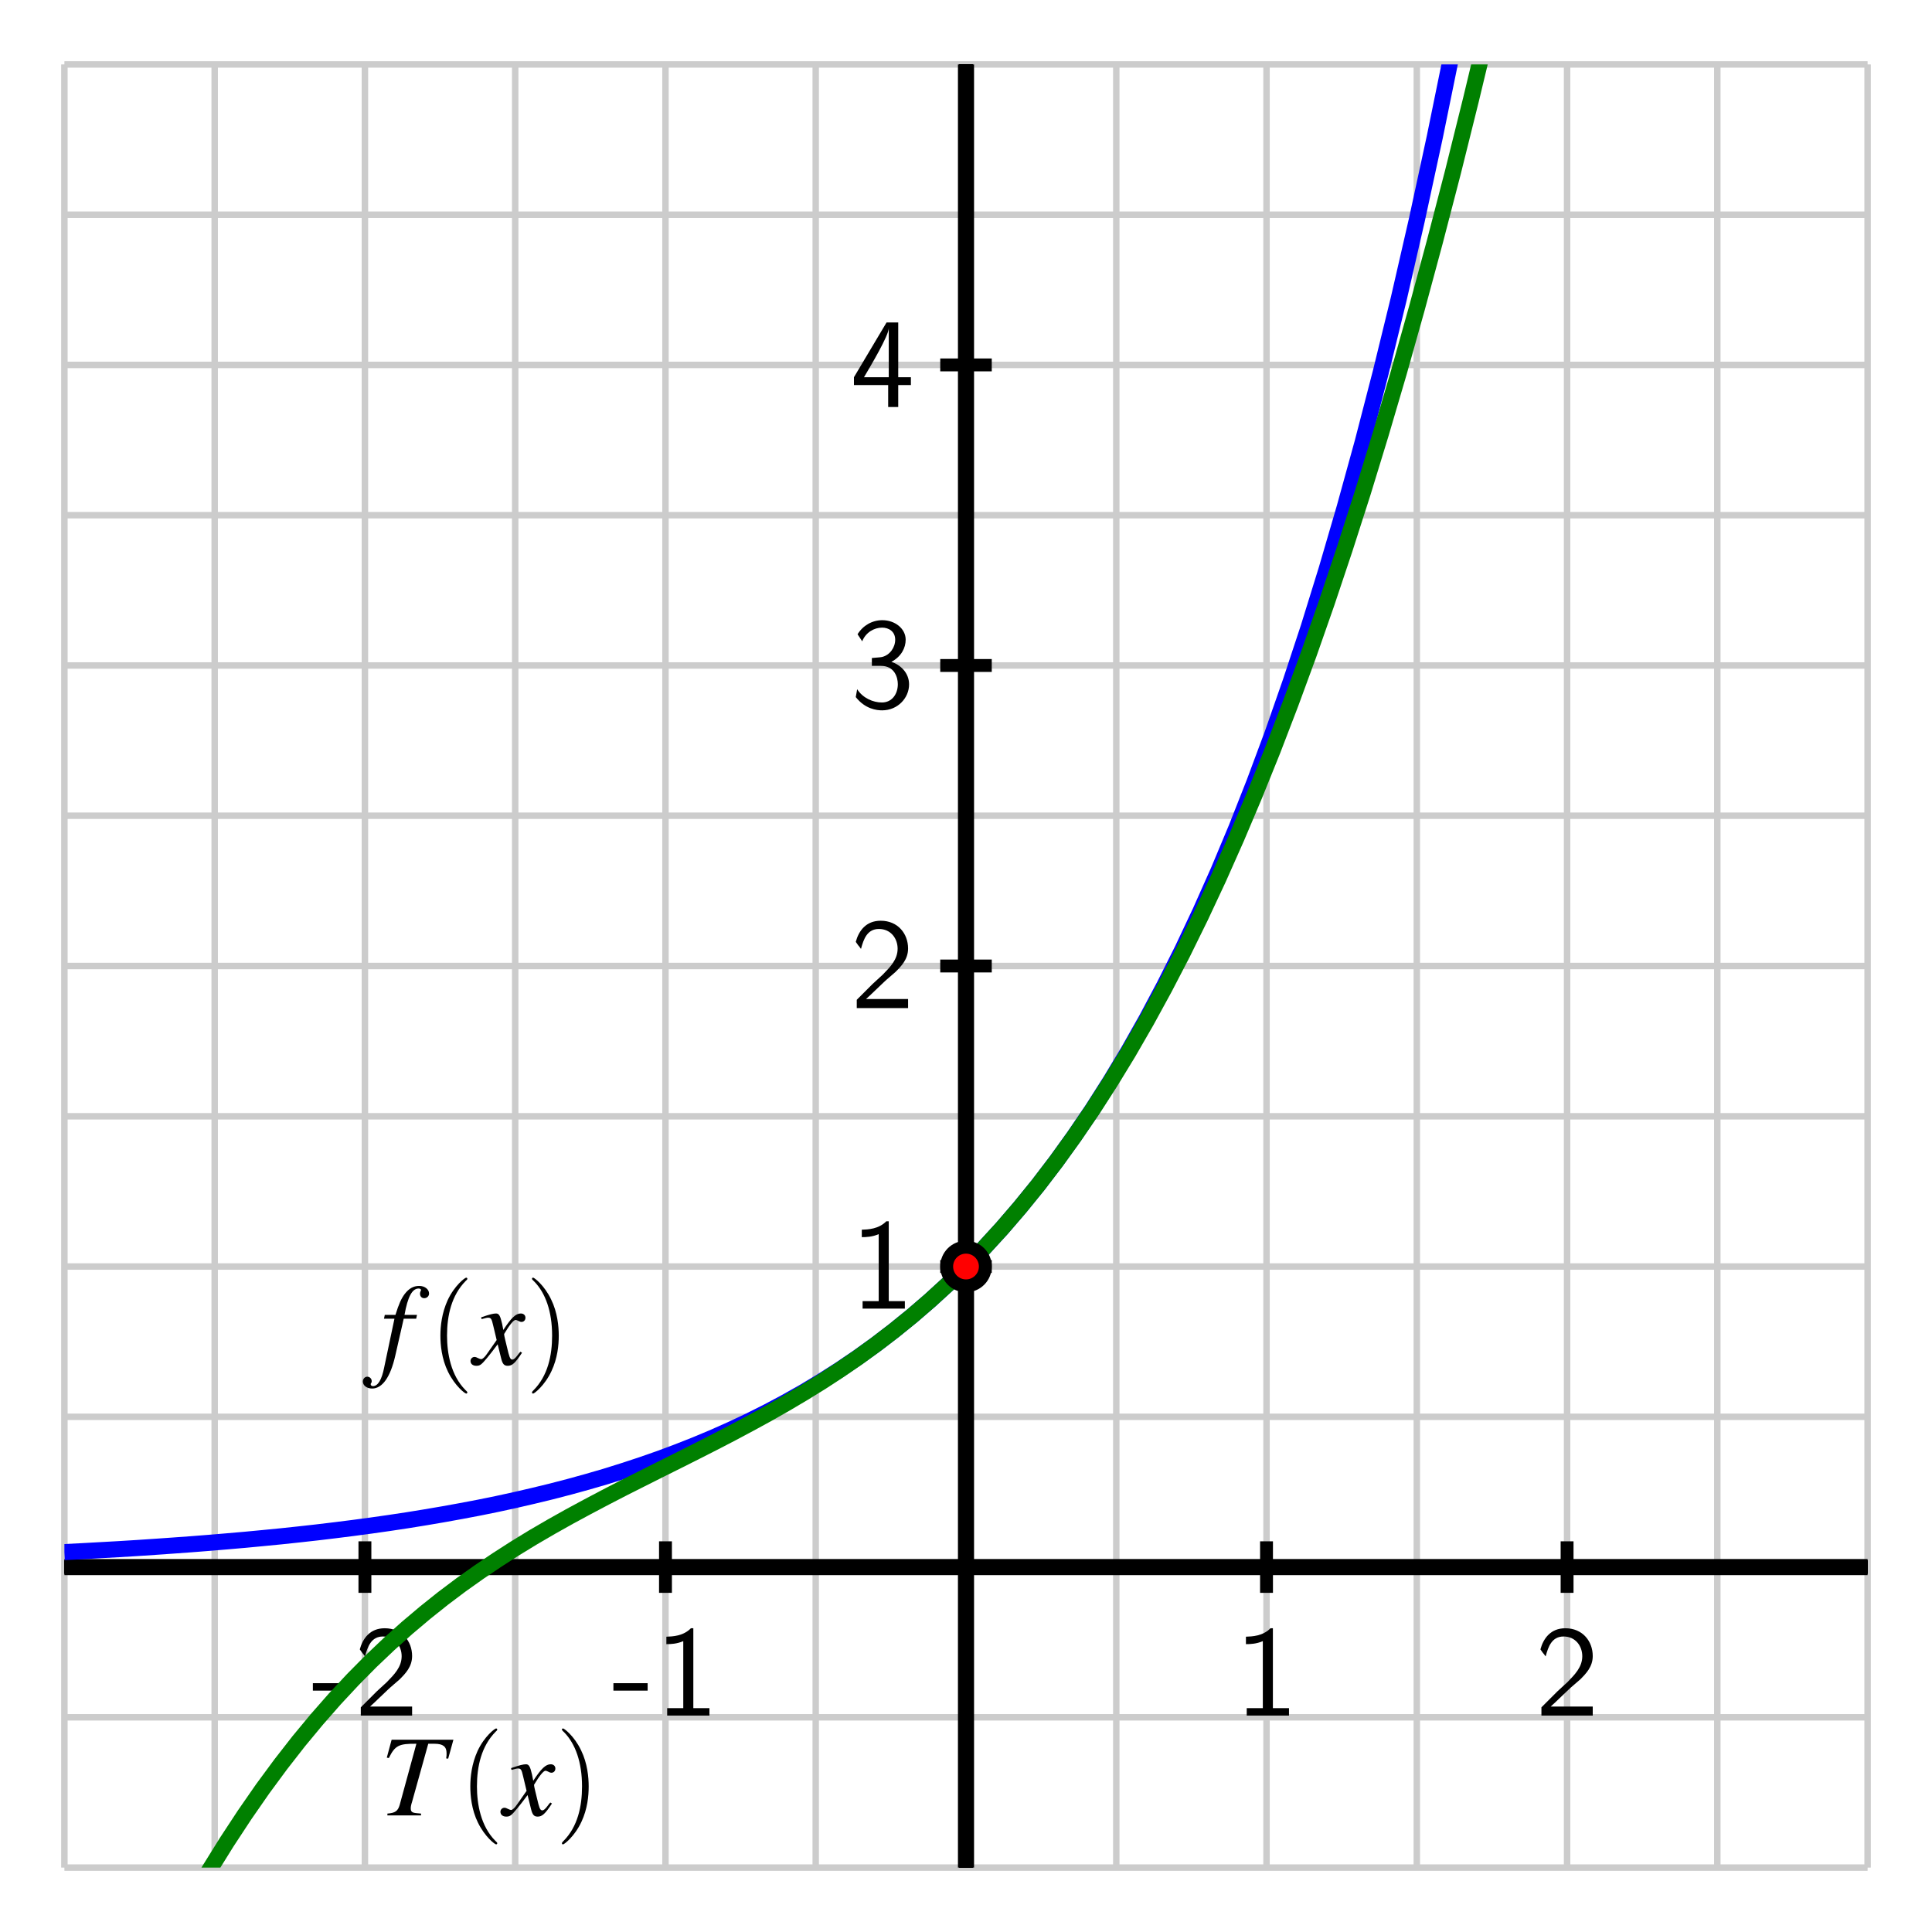
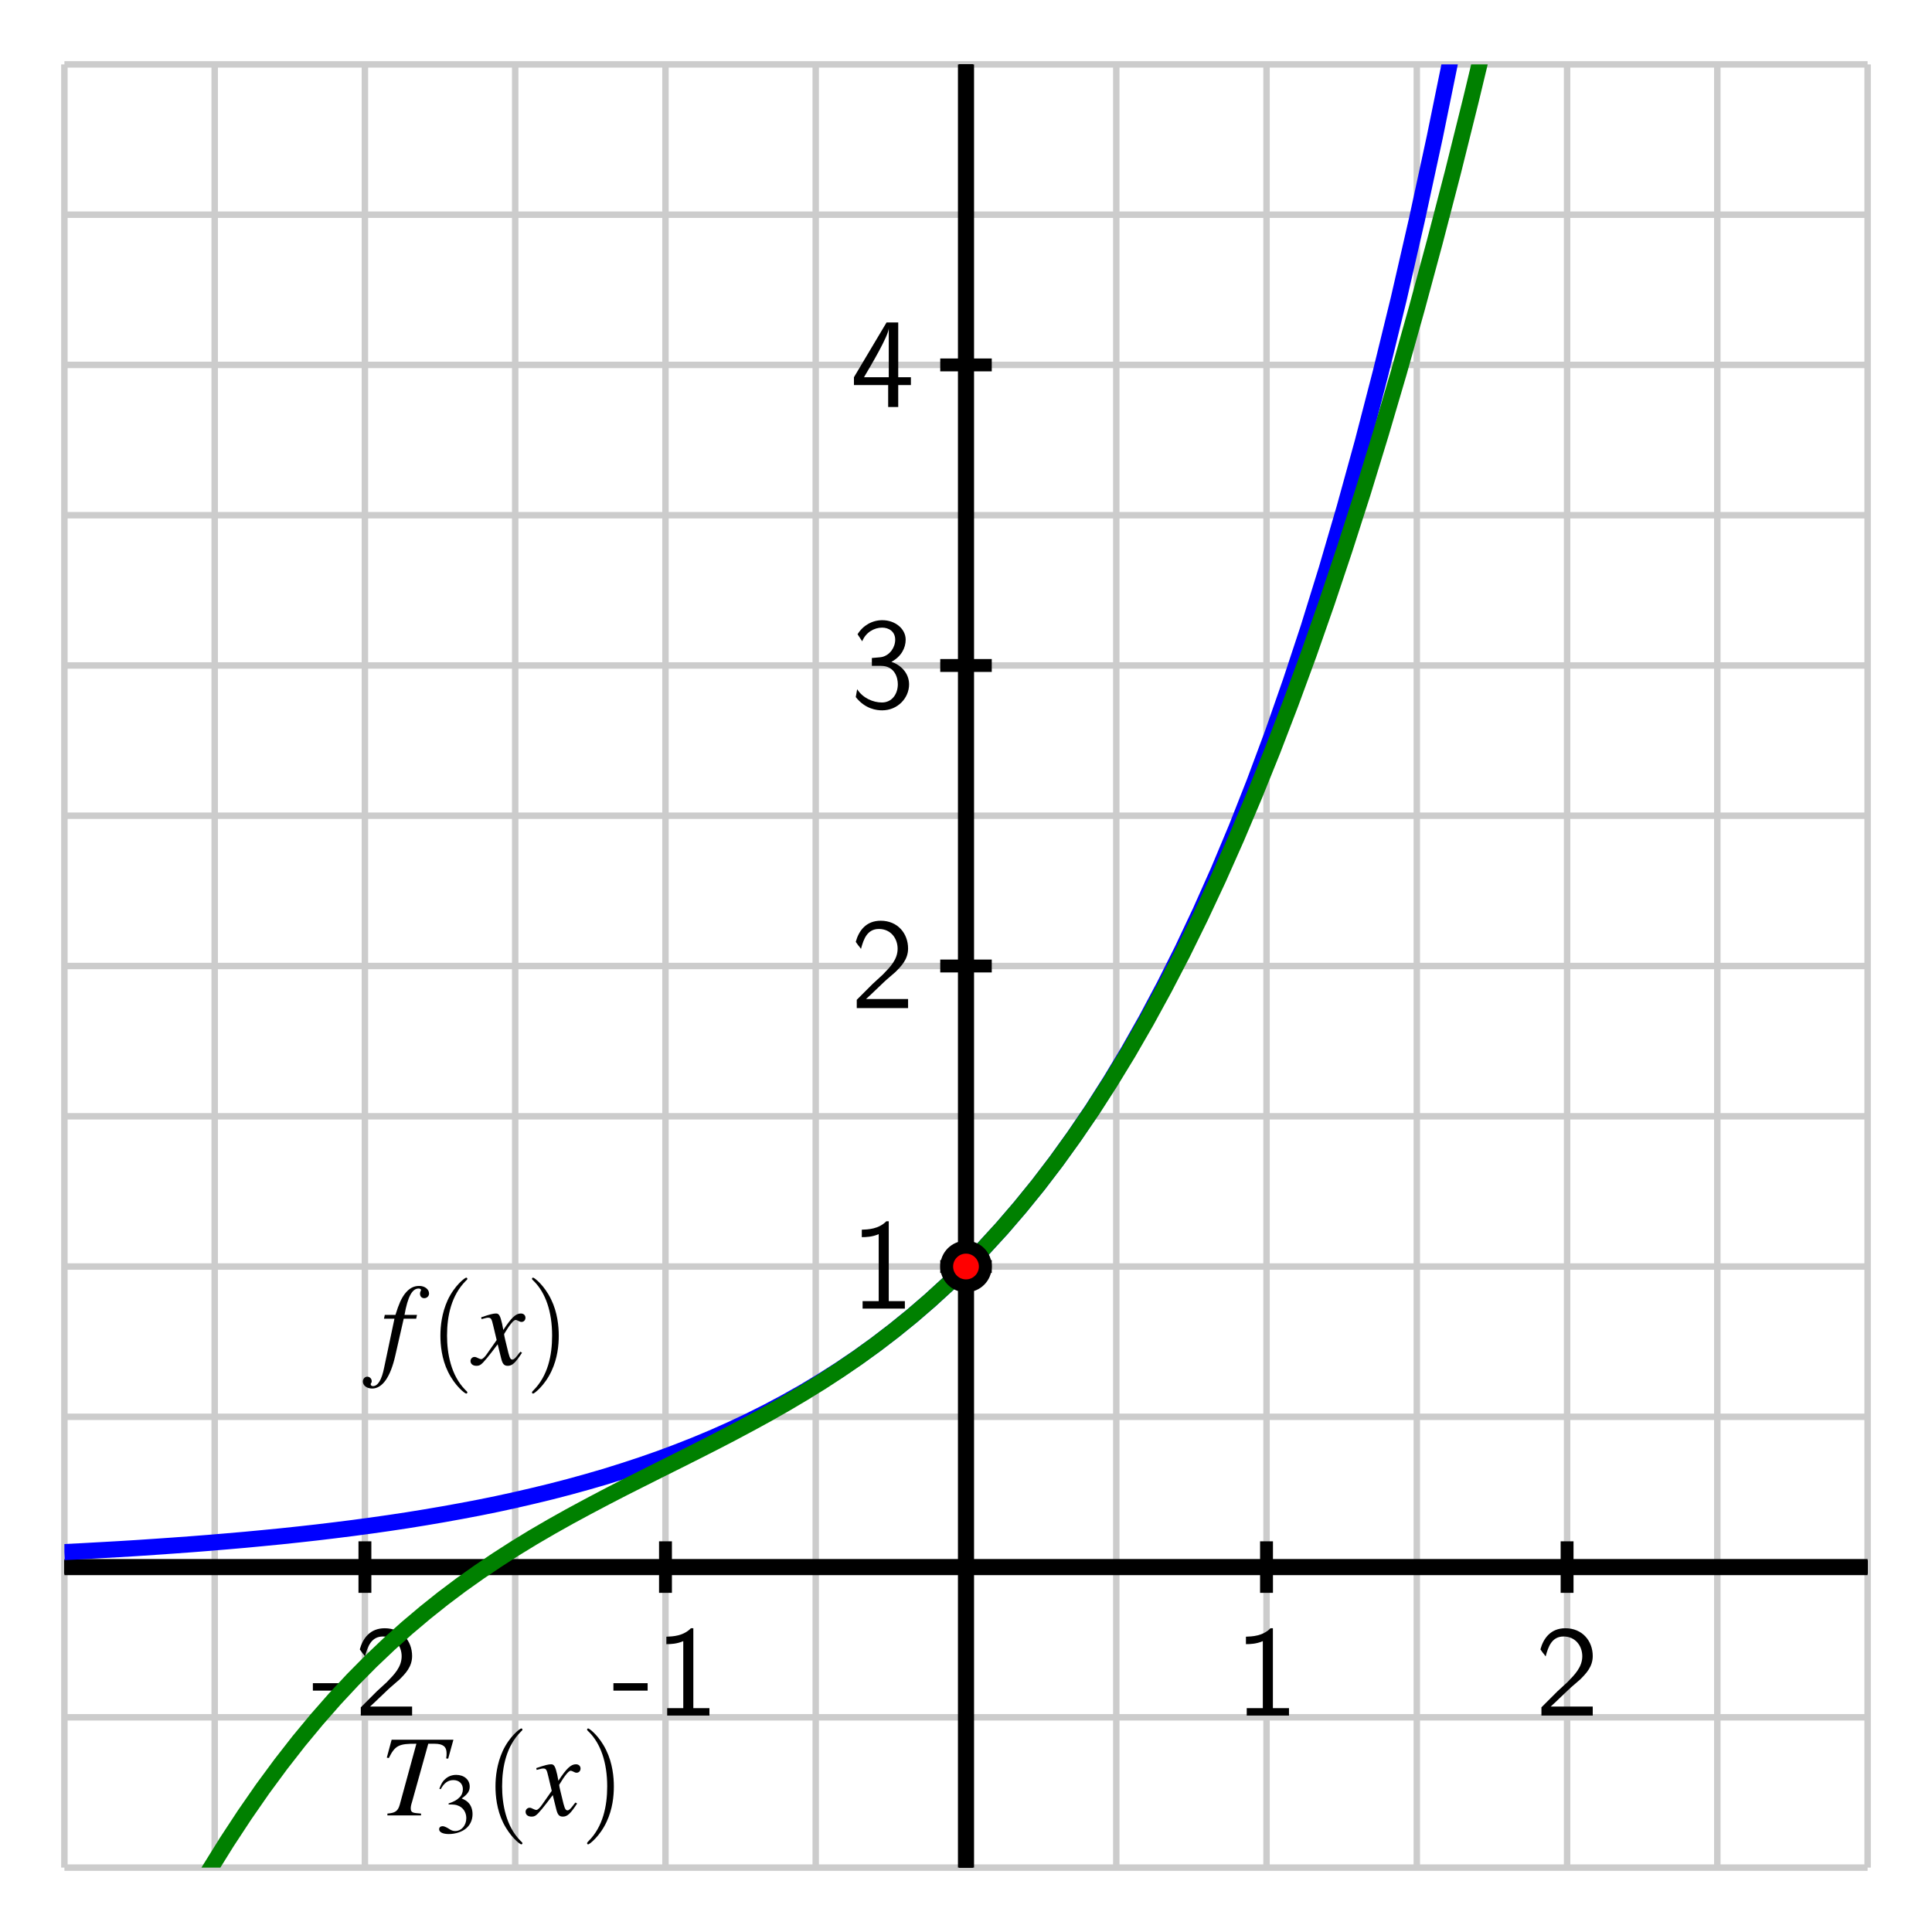
<svg xmlns="http://www.w3.org/2000/svg" xmlns:xlink="http://www.w3.org/1999/xlink" width="150pt" height="150pt" viewBox="0 0 150 150" version="1.1">
  <defs>
    <g>
      <symbol overflow="visible" id="glyph0-0">
        <path style="stroke:none;" d="" />
      </symbol>
      <symbol overflow="visible" id="glyph0-1">
        <path style="stroke:none;" d="M 2.766 -1.938 L 2.766 -2.516 L 0.109 -2.516 L 0.109 -1.938 Z M 2.766 -1.938 " />
      </symbol>
      <symbol overflow="visible" id="glyph0-2">
        <path style="stroke:none;" d="M 1.734 -1.875 L 0.5 -0.641 L 0.5 0 L 4.484 0 L 4.484 -0.703 L 2.672 -0.703 C 2.547 -0.703 2.438 -0.703 2.312 -0.703 L 1.219 -0.703 C 1.547 -0.984 2.297 -1.734 2.609 -2.016 C 2.797 -2.203 3.312 -2.625 3.5 -2.797 C 3.953 -3.25 4.484 -3.781 4.484 -4.625 C 4.484 -5.781 3.688 -6.781 2.359 -6.781 C 1.219 -6.781 0.656 -6 0.422 -5.141 C 0.547 -4.969 0.594 -4.906 0.609 -4.875 C 0.625 -4.859 0.734 -4.734 0.828 -4.594 C 1.031 -5.359 1.312 -6.141 2.219 -6.141 C 3.156 -6.141 3.672 -5.391 3.672 -4.609 C 3.672 -3.766 3.094 -3.188 2.516 -2.594 Z M 1.734 -1.875 " />
      </symbol>
      <symbol overflow="visible" id="glyph0-3">
        <path style="stroke:none;" d="M 2.984 -6.781 L 2.797 -6.781 C 2.203 -6.172 1.375 -6.141 0.891 -6.125 L 0.891 -5.547 C 1.219 -5.547 1.703 -5.562 2.203 -5.781 L 2.203 -0.578 L 0.953 -0.578 L 0.953 0 L 4.234 0 L 4.234 -0.578 L 2.984 -0.578 Z M 2.984 -6.781 " />
      </symbol>
      <symbol overflow="visible" id="glyph0-4">
        <path style="stroke:none;" d="M 0.922 -5.141 C 1.203 -5.844 1.859 -6.203 2.469 -6.203 C 2.984 -6.203 3.484 -5.906 3.484 -5.266 C 3.484 -4.656 3.062 -4.062 2.453 -3.922 C 2.406 -3.906 2.375 -3.906 1.672 -3.844 L 1.672 -3.234 L 2.375 -3.234 C 3.453 -3.234 3.688 -2.312 3.688 -1.812 C 3.688 -1.031 3.219 -0.391 2.453 -0.391 C 1.766 -0.391 0.969 -0.734 0.531 -1.422 L 0.422 -0.812 C 1.156 0.125 2.062 0.219 2.469 0.219 C 3.688 0.219 4.562 -0.75 4.562 -1.797 C 4.562 -2.703 3.875 -3.328 3.188 -3.547 C 3.953 -3.953 4.297 -4.625 4.297 -5.266 C 4.297 -6.125 3.469 -6.781 2.484 -6.781 C 1.703 -6.781 0.984 -6.375 0.562 -5.688 Z M 0.922 -5.141 " />
      </symbol>
      <symbol overflow="visible" id="glyph0-5">
        <path style="stroke:none;" d="M 3.719 -1.703 L 4.703 -1.703 L 4.703 -2.312 L 3.719 -2.312 L 3.719 -6.562 L 2.812 -6.562 L 0.281 -2.312 L 0.281 -1.703 L 2.938 -1.703 L 2.938 0 L 3.719 0 Z M 1.062 -2.312 C 1.578 -3.188 2.984 -5.547 2.984 -6.125 L 2.984 -2.312 Z M 1.062 -2.312 " />
      </symbol>
      <symbol overflow="visible" id="glyph1-0">
        <path style="stroke:none;" d="" />
      </symbol>
      <symbol overflow="visible" id="glyph1-1">
        <path style="stroke:none;" d="M 0.312 -3.562 L 1.125 -3.562 L 0.328 0.219 C 0.141 1.172 -0.156 1.672 -0.547 1.672 C -0.641 1.672 -0.719 1.609 -0.719 1.531 C -0.719 1.5 -0.719 1.469 -0.688 1.438 C -0.641 1.375 -0.641 1.344 -0.641 1.281 C -0.641 1.094 -0.797 0.938 -0.984 0.938 C -1.172 0.938 -1.328 1.109 -1.328 1.312 C -1.328 1.625 -1.016 1.859 -0.609 1.859 C 0.188 1.859 0.812 0.969 1.188 -0.688 L 1.844 -3.562 L 2.812 -3.562 L 2.875 -3.859 L 1.906 -3.859 C 2.156 -5.266 2.5 -5.906 3 -5.906 C 3.109 -5.906 3.188 -5.859 3.188 -5.797 C 3.188 -5.766 3.188 -5.75 3.156 -5.703 C 3.125 -5.625 3.109 -5.578 3.109 -5.516 C 3.109 -5.297 3.234 -5.156 3.438 -5.156 C 3.641 -5.156 3.812 -5.312 3.812 -5.516 C 3.812 -5.844 3.484 -6.109 3.047 -6.109 C 2.594 -6.109 2.25 -5.906 1.922 -5.484 C 1.656 -5.125 1.469 -4.719 1.203 -3.859 L 0.375 -3.859 Z M 0.312 -3.562 " />
      </symbol>
      <symbol overflow="visible" id="glyph1-2">
        <path style="stroke:none;" d="M 3.625 -1 C 3.547 -0.922 3.5 -0.859 3.422 -0.75 C 3.219 -0.484 3.109 -0.391 3 -0.391 C 2.875 -0.391 2.797 -0.516 2.734 -0.766 C 2.703 -0.844 2.703 -0.891 2.688 -0.922 C 2.469 -1.828 2.359 -2.234 2.359 -2.375 C 2.766 -3.062 3.094 -3.469 3.25 -3.469 C 3.297 -3.469 3.375 -3.438 3.469 -3.391 C 3.578 -3.328 3.641 -3.312 3.703 -3.312 C 3.891 -3.312 4.016 -3.453 4.016 -3.641 C 4.016 -3.828 3.875 -3.969 3.656 -3.969 C 3.266 -3.969 2.922 -3.641 2.297 -2.688 L 2.203 -3.172 C 2.062 -3.781 1.969 -3.969 1.734 -3.969 C 1.531 -3.969 1.219 -3.891 0.672 -3.703 L 0.578 -3.672 L 0.609 -3.531 C 0.953 -3.625 1.031 -3.641 1.109 -3.641 C 1.344 -3.641 1.391 -3.562 1.516 -3.016 L 1.781 -1.906 L 1.047 -0.859 C 0.859 -0.578 0.688 -0.422 0.578 -0.422 C 0.531 -0.422 0.438 -0.453 0.344 -0.5 C 0.234 -0.562 0.141 -0.594 0.062 -0.594 C -0.109 -0.594 -0.25 -0.453 -0.25 -0.281 C -0.25 -0.047 -0.062 0.094 0.203 0.094 C 0.484 0.094 0.594 0.016 1.047 -0.531 C 1.281 -0.812 1.469 -1.062 1.859 -1.578 L 2.125 -0.5 C 2.234 -0.047 2.359 0.094 2.641 0.094 C 2.984 0.094 3.219 -0.109 3.75 -0.922 Z M 3.625 -1 " />
      </symbol>
      <symbol overflow="visible" id="glyph1-3">
        <path style="stroke:none;" d="M 5.703 -5.875 L 0.906 -5.875 L 0.531 -4.484 L 0.688 -4.453 C 1.172 -5.422 1.453 -5.578 2.828 -5.562 L 1.531 -0.812 C 1.391 -0.328 1.172 -0.188 0.578 -0.141 L 0.578 0 L 3.188 0 L 3.188 -0.141 C 3.047 -0.156 2.906 -0.172 2.859 -0.172 C 2.5 -0.203 2.391 -0.281 2.391 -0.547 C 2.391 -0.672 2.406 -0.781 2.5 -1.078 L 3.75 -5.562 L 4.234 -5.562 C 4.891 -5.562 5.172 -5.344 5.172 -4.828 C 5.172 -4.719 5.172 -4.578 5.141 -4.422 L 5.297 -4.406 Z M 5.703 -5.875 " />
      </symbol>
      <symbol overflow="visible" id="glyph2-0">
        <path style="stroke:none;" d="" />
      </symbol>
      <symbol overflow="visible" id="glyph2-1">
        <path style="stroke:none;" d="M 2.984 2.156 C 2.984 2.141 2.984 2.109 2.828 1.969 C 1.703 0.828 1.406 -0.875 1.406 -2.25 C 1.406 -3.812 1.75 -5.375 2.859 -6.5 C 2.984 -6.609 2.984 -6.641 2.984 -6.656 C 2.984 -6.719 2.938 -6.75 2.891 -6.75 C 2.797 -6.75 1.984 -6.141 1.453 -5 C 1 -4 0.891 -3 0.891 -2.25 C 0.891 -1.547 0.984 -0.453 1.484 0.562 C 2.031 1.672 2.797 2.25 2.891 2.25 C 2.938 2.25 2.984 2.219 2.984 2.156 Z M 2.984 2.156 " />
      </symbol>
      <symbol overflow="visible" id="glyph2-2">
        <path style="stroke:none;" d="M 2.594 -2.25 C 2.594 -2.953 2.5 -4.047 2 -5.062 C 1.469 -6.172 0.688 -6.75 0.609 -6.75 C 0.547 -6.75 0.516 -6.719 0.516 -6.656 C 0.516 -6.641 0.516 -6.609 0.688 -6.453 C 1.562 -5.562 2.078 -4.125 2.078 -2.25 C 2.078 -0.719 1.75 0.875 0.625 2 C 0.516 2.109 0.516 2.141 0.516 2.156 C 0.516 2.219 0.547 2.25 0.609 2.25 C 0.688 2.25 1.5 1.641 2.031 0.5 C 2.5 -0.5 2.594 -1.5 2.594 -2.25 Z M 2.594 -2.25 " />
+       </symbol>
+       <symbol overflow="visible" id="glyph3-0">
+         <path style="stroke:none;" d="" />
+       </symbol>
+       <symbol overflow="visible" id="glyph3-1">
+         <path style="stroke:none;" d="M 1.016 -2.203 C 1.406 -2.203 1.562 -2.188 1.719 -2.125 C 2.141 -1.984 2.391 -1.594 2.391 -1.141 C 2.391 -0.578 2.016 -0.141 1.531 -0.141 C 1.344 -0.141 1.219 -0.188 0.969 -0.359 C 0.766 -0.469 0.656 -0.516 0.547 -0.516 C 0.391 -0.516 0.281 -0.422 0.281 -0.281 C 0.281 -0.047 0.578 0.094 1.031 0.094 C 1.547 0.094 2.078 -0.078 2.391 -0.359 C 2.703 -0.625 2.875 -1.016 2.875 -1.453 C 2.875 -1.797 2.766 -2.109 2.578 -2.312 C 2.438 -2.469 2.312 -2.547 2.031 -2.672 C 2.484 -2.984 2.656 -3.234 2.656 -3.594 C 2.656 -4.125 2.219 -4.5 1.609 -4.5 C 1.281 -4.5 0.984 -4.391 0.75 -4.172 C 0.547 -4 0.453 -3.828 0.297 -3.422 L 0.406 -3.391 C 0.672 -3.875 0.969 -4.094 1.391 -4.094 C 1.828 -4.094 2.125 -3.812 2.125 -3.391 C 2.125 -3.141 2.031 -2.906 1.859 -2.75 C 1.656 -2.547 1.469 -2.438 1.016 -2.281 Z M 1.016 -2.203 " />
      </symbol>
    </g>
    <clipPath id="clip1">
      <path d="M 5 5 L 145 5 L 145 139 L 5 139 Z M 5 5 " />
    </clipPath>
    <clipPath id="clip2">
      <path d="M 5 5 L 145 5 L 145 145 L 5 145 Z M 5 5 " />
    </clipPath>
  </defs>
  <g id="surface1">
    <path style="fill:none;stroke-width:5;stroke-linecap:butt;stroke-linejoin:miter;stroke:rgb(80.077%,80.077%,80.077%);stroke-opacity:1;stroke-miterlimit:10;" d="M 50 50 L 50 1450 M 166.68 50 L 166.68 1450 M 283.32 50 L 283.32 1450 M 400 50 L 400 1450 M 516.68 50 L 516.68 1450 M 633.32 50 L 633.32 1450 M 750 50 L 750 1450 M 866.68 50 L 866.68 1450 M 983.32 50 L 983.32 1450 M 1100 50 L 1100 1450 M 1216.68 50 L 1216.68 1450 M 1333.32 50 L 1333.32 1450 M 1450 50 L 1450 1450 M 50 50 L 1450 50 M 50 166.68 L 1450 166.68 M 50 283.32 L 1450 283.32 M 50 400 L 1450 400 M 50 516.68 L 1450 516.68 M 50 633.32 L 1450 633.32 M 50 750 L 1450 750 M 50 866.68 L 1450 866.68 M 50 983.32 L 1450 983.32 M 50 1100 L 1450 1100 M 50 1216.68 L 1450 1216.68 M 50 1333.32 L 1450 1333.32 M 50 1450 L 1450 1450 " transform="matrix(0.1,0,0,-0.1,0,150)" />
    <path style="fill:none;stroke-width:12.5;stroke-linecap:butt;stroke-linejoin:miter;stroke:rgb(0%,0%,0%);stroke-opacity:1;stroke-miterlimit:10;" d="M 50 283.32 L 1450 283.32 M 750 50 L 750 1450 " transform="matrix(0.1,0,0,-0.1,0,150)" />
    <path style="fill:none;stroke-width:10;stroke-linecap:butt;stroke-linejoin:miter;stroke:rgb(0%,0%,0%);stroke-opacity:1;stroke-miterlimit:10;" d="M 50 283.32 L 1450 283.32 M 750 50 L 750 1450 M 283.32 263.32 L 283.32 303.32 " transform="matrix(0.1,0,0,-0.1,0,150)" />
    <path style="fill:none;stroke-width:10;stroke-linecap:butt;stroke-linejoin:miter;stroke:rgb(0%,0%,0%);stroke-opacity:1;stroke-miterlimit:10;" d="M 50 283.32 L 1450 283.32 M 750 50 L 750 1450 M 516.68 263.32 L 516.68 303.32 " transform="matrix(0.1,0,0,-0.1,0,150)" />
    <path style="fill:none;stroke-width:10;stroke-linecap:butt;stroke-linejoin:miter;stroke:rgb(0%,0%,0%);stroke-opacity:1;stroke-miterlimit:10;" d="M 50 283.32 L 1450 283.32 M 750 50 L 750 1450 M 750 263.32 L 750 303.32 " transform="matrix(0.1,0,0,-0.1,0,150)" />
    <path style="fill:none;stroke-width:10;stroke-linecap:butt;stroke-linejoin:miter;stroke:rgb(0%,0%,0%);stroke-opacity:1;stroke-miterlimit:10;" d="M 50 283.32 L 1450 283.32 M 750 50 L 750 1450 M 983.32 263.32 L 983.32 303.32 " transform="matrix(0.1,0,0,-0.1,0,150)" />
    <path style="fill:none;stroke-width:10;stroke-linecap:butt;stroke-linejoin:miter;stroke:rgb(0%,0%,0%);stroke-opacity:1;stroke-miterlimit:10;" d="M 50 283.32 L 1450 283.32 M 750 50 L 750 1450 M 1216.68 263.32 L 1216.68 303.32 " transform="matrix(0.1,0,0,-0.1,0,150)" />
    <path style="fill:none;stroke-width:10;stroke-linecap:butt;stroke-linejoin:miter;stroke:rgb(0%,0%,0%);stroke-opacity:1;stroke-miterlimit:10;" d="M 50 283.32 L 1450 283.32 M 750 50 L 750 1450 M 730 283.32 L 770 283.32 " transform="matrix(0.1,0,0,-0.1,0,150)" />
    <path style="fill:none;stroke-width:10;stroke-linecap:butt;stroke-linejoin:miter;stroke:rgb(0%,0%,0%);stroke-opacity:1;stroke-miterlimit:10;" d="M 50 283.32 L 1450 283.32 M 750 50 L 750 1450 M 730 516.68 L 770 516.68 " transform="matrix(0.1,0,0,-0.1,0,150)" />
    <path style="fill:none;stroke-width:10;stroke-linecap:butt;stroke-linejoin:miter;stroke:rgb(0%,0%,0%);stroke-opacity:1;stroke-miterlimit:10;" d="M 50 283.32 L 1450 283.32 M 750 50 L 750 1450 M 730 750 L 770 750 " transform="matrix(0.1,0,0,-0.1,0,150)" />
    <path style="fill:none;stroke-width:10;stroke-linecap:butt;stroke-linejoin:miter;stroke:rgb(0%,0%,0%);stroke-opacity:1;stroke-miterlimit:10;" d="M 50 283.32 L 1450 283.32 M 750 50 L 750 1450 M 730 983.32 L 770 983.32 " transform="matrix(0.1,0,0,-0.1,0,150)" />
    <path style="fill:none;stroke-width:10;stroke-linecap:butt;stroke-linejoin:miter;stroke:rgb(0%,0%,0%);stroke-opacity:1;stroke-miterlimit:10;" d="M 50 283.32 L 1450 283.32 M 750 50 L 750 1450 M 730 1216.68 L 770 1216.68 " transform="matrix(0.1,0,0,-0.1,0,150)" />
    <g style="fill:rgb(0%,0%,0%);fill-opacity:1;">
      <use xlink:href="#glyph0-1" x="24.182" y="133.198" />
      <use xlink:href="#glyph0-2" x="27.512" y="133.198" />
    </g>
    <g style="fill:rgb(0%,0%,0%);fill-opacity:1;">
      <use xlink:href="#glyph0-1" x="47.516" y="133.198" />
      <use xlink:href="#glyph0-3" x="50.846" y="133.198" />
    </g>
    <g style="fill:rgb(0%,0%,0%);fill-opacity:1;">
      <use xlink:href="#glyph0-3" x="95.843" y="133.198" />
    </g>
    <g style="fill:rgb(0%,0%,0%);fill-opacity:1;">
      <use xlink:href="#glyph0-2" x="119.176" y="133.198" />
    </g>
    <g style="fill:rgb(0%,0%,0%);fill-opacity:1;">
      <use xlink:href="#glyph0-3" x="66.019" y="101.599" />
    </g>
    <g style="fill:rgb(0%,0%,0%);fill-opacity:1;">
      <use xlink:href="#glyph0-2" x="66.019" y="78.266" />
    </g>
    <g style="fill:rgb(0%,0%,0%);fill-opacity:1;">
      <use xlink:href="#glyph0-4" x="66.019" y="54.932" />
    </g>
    <g style="fill:rgb(0%,0%,0%);fill-opacity:1;">
      <use xlink:href="#glyph0-5" x="66.019" y="31.599" />
    </g>
    <g style="fill:rgb(0%,0%,0%);fill-opacity:1;">
      <use xlink:href="#glyph1-1" x="29.5" y="105.947" />
    </g>
    <g style="fill:rgb(0%,0%,0%);fill-opacity:1;">
      <use xlink:href="#glyph2-1" x="33.302" y="105.947" />
    </g>
    <g style="fill:rgb(0%,0%,0%);fill-opacity:1;">
      <use xlink:href="#glyph1-2" x="36.78" y="105.947" />
    </g>
    <g style="fill:rgb(0%,0%,0%);fill-opacity:1;">
      <use xlink:href="#glyph2-2" x="40.788" y="105.947" />
    </g>
    <g style="fill:rgb(0%,0%,0%);fill-opacity:1;">
      <use xlink:href="#glyph1-3" x="29.5" y="140.947" />
    </g>
    <g style="fill:rgb(0%,0%,0%);fill-opacity:1;">
-       <use xlink:href="#glyph2-1" x="35.624" y="140.947" />
+       <use xlink:href="#glyph3-1" x="33.813" y="142.301" />
    </g>
    <g style="fill:rgb(0%,0%,0%);fill-opacity:1;">
-       <use xlink:href="#glyph1-2" x="39.103" y="140.947" />
+       <use xlink:href="#glyph2-1" x="37.578" y="140.947" />
    </g>
    <g style="fill:rgb(0%,0%,0%);fill-opacity:1;">
-       <use xlink:href="#glyph2-2" x="43.111" y="140.947" />
+       <use xlink:href="#glyph1-2" x="41.057" y="140.947" />
+     </g>
+     <g style="fill:rgb(0%,0%,0%);fill-opacity:1;">
+       <use xlink:href="#glyph2-2" x="45.065" y="140.947" />
    </g>
    <g clip-path="url(#clip1)" clip-rule="nonzero">
      <path style="fill:none;stroke-width:12.5;stroke-linecap:butt;stroke-linejoin:miter;stroke:rgb(0%,0%,100%);stroke-opacity:1;stroke-miterlimit:10;" d="M 50 294.961 L 63.984 295.664 L 78.008 296.445 L 91.992 297.227 L 106.016 298.086 L 120 299.023 L 133.984 300 L 148.008 301.016 L 161.992 302.109 L 176.016 303.281 L 190 304.492 L 203.984 305.82 L 218.008 307.188 L 231.992 308.672 L 246.016 310.234 L 260 311.914 L 273.984 313.672 L 288.008 315.547 L 301.992 317.539 L 316.016 319.648 L 330 321.914 L 343.984 324.297 L 358.008 326.836 L 371.992 329.492 L 386.016 332.344 L 400 335.391 L 413.984 338.633 L 428.008 342.031 L 441.992 345.664 L 456.016 349.531 L 470 353.594 L 483.984 357.969 L 498.008 362.578 L 511.992 367.461 L 526.016 372.695 L 540 378.203 L 553.984 384.062 L 568.008 390.312 L 581.992 396.914 L 596.016 403.945 L 610 411.406 L 623.984 419.297 L 638.008 427.734 L 651.992 436.641 L 666.016 446.133 L 680 456.172 L 693.984 466.875 L 708.008 478.242 L 721.992 490.273 L 736.016 503.086 L 750 516.68 L 763.984 531.094 L 778.008 546.406 L 791.992 562.695 L 806.016 579.961 L 820 598.32 L 833.984 617.773 L 848.008 638.438 L 861.992 660.43 L 876.016 683.75 L 890 708.477 L 903.984 734.766 L 918.008 762.695 L 931.992 792.344 L 946.016 823.828 L 960 857.227 L 973.984 892.734 L 988.008 930.391 L 1001.992 970.43 L 1016.016 1012.891 L 1030 1058.047 L 1043.984 1105.938 L 1058.008 1156.797 L 1071.992 1210.82 L 1086.016 1268.164 L 1100 1329.062 L 1113.984 1393.711 L 1128.008 1462.383 L 1141.992 1535.312 L 1156.016 1612.695 L 1170 1694.922 L 1183.984 1782.227 L 1198.008 1874.883 L 1211.992 1973.32 L 1226.016 2077.812 L 1240 2188.789 L 1253.984 2306.602 L 1268.008 2431.719 L 1281.992 2564.57 L 1296.016 2705.625 L 1310 2855.391 L 1323.984 3014.453 L 1338.008 3183.359 L 1351.992 3362.656 L 1366.016 3553.086 L 1380 3755.273 L 1393.984 3969.961 L 1408.008 4197.93 L 1421.992 4440 L 1436.016 4697.031 L 1450 4969.961 " transform="matrix(0.1,0,0,-0.1,0,150)" />
    </g>
    <g clip-path="url(#clip2)" clip-rule="nonzero">
      <path style="fill:none;stroke-width:12.5;stroke-linecap:butt;stroke-linejoin:miter;stroke:rgb(0%,50%,0%);stroke-opacity:1;stroke-miterlimit:10;" d="M 50 -183.32 L 63.984 -149.18 L 78.008 -116.641 L 91.992 -85.664 L 106.016 -56.25 L 120 -28.281 L 133.984 -1.758 L 148.008 23.398 L 161.992 47.188 L 176.016 69.766 L 190 91.055 L 203.984 111.211 L 218.008 130.234 L 231.992 148.164 L 246.016 165.078 L 260 181.016 L 273.984 196.016 L 288.008 210.195 L 301.992 223.477 L 316.016 236.055 L 330 247.852 L 343.984 259.023 L 358.008 269.57 L 371.992 279.492 L 386.016 288.945 L 400 297.93 L 413.984 306.484 L 428.008 314.648 L 441.992 322.5 L 456.016 330.078 L 470 337.461 L 483.984 344.688 L 498.008 351.758 L 511.992 358.789 L 526.016 365.781 L 540 372.812 L 553.984 379.922 L 568.008 387.188 L 581.992 394.648 L 596.016 402.305 L 610 410.273 L 623.984 418.555 L 638.008 427.227 L 651.992 436.367 L 666.016 445.977 L 680 456.133 L 693.984 466.836 L 708.008 478.203 L 721.992 490.273 L 736.016 503.086 L 750 516.68 L 763.984 531.094 L 778.008 546.406 L 791.992 562.656 L 806.016 579.922 L 820 598.203 L 833.984 617.617 L 848.008 638.125 L 861.992 659.844 L 876.016 682.812 L 890 707.07 L 903.984 732.656 L 918.008 759.648 L 931.992 788.086 L 946.016 818.047 L 960 849.531 L 973.984 882.578 L 988.008 917.305 L 1001.992 953.75 L 1016.016 991.914 L 1030 1031.875 L 1043.984 1073.672 L 1058.008 1117.383 L 1071.992 1163.047 L 1086.016 1210.703 L 1100 1260.43 L 1113.984 1312.227 L 1128.008 1366.172 L 1141.992 1422.344 L 1156.016 1480.742 L 1170 1541.484 L 1183.984 1604.531 L 1198.008 1670 L 1211.992 1737.93 L 1226.016 1808.359 L 1240 1881.328 L 1253.984 1956.914 L 1268.008 2035.117 L 1281.992 2116.055 L 1296.016 2199.766 L 1310 2286.289 L 1323.984 2375.625 L 1338.008 2467.891 L 1351.992 2563.125 L 1366.016 2661.328 L 1380 2762.617 L 1393.984 2866.992 L 1408.008 2974.57 L 1421.992 3085.312 L 1436.016 3199.336 L 1450 3316.68 " transform="matrix(0.1,0,0,-0.1,0,150)" />
    </g>
    <path style=" stroke:none;fill-rule:nonzero;fill:rgb(100%,0%,0%);fill-opacity:1;" d="M 76.5 98.332 C 76.5 97.504 75.828 96.832 75 96.832 C 74.172 96.832 73.5 97.504 73.5 98.332 C 73.5 99.16 74.172 99.832 75 99.832 C 75.828 99.832 76.5 99.16 76.5 98.332 " />
    <path style="fill:none;stroke-width:10;stroke-linecap:butt;stroke-linejoin:miter;stroke:rgb(0%,0%,0%);stroke-opacity:1;stroke-miterlimit:10;" d="M 765 516.68 C 765 524.961 758.281 531.68 750 531.68 C 741.719 531.68 735 524.961 735 516.68 C 735 508.398 741.719 501.68 750 501.68 C 758.281 501.68 765 508.398 765 516.68 Z M 765 516.68 " transform="matrix(0.1,0,0,-0.1,0,150)" />
  </g>
</svg>
